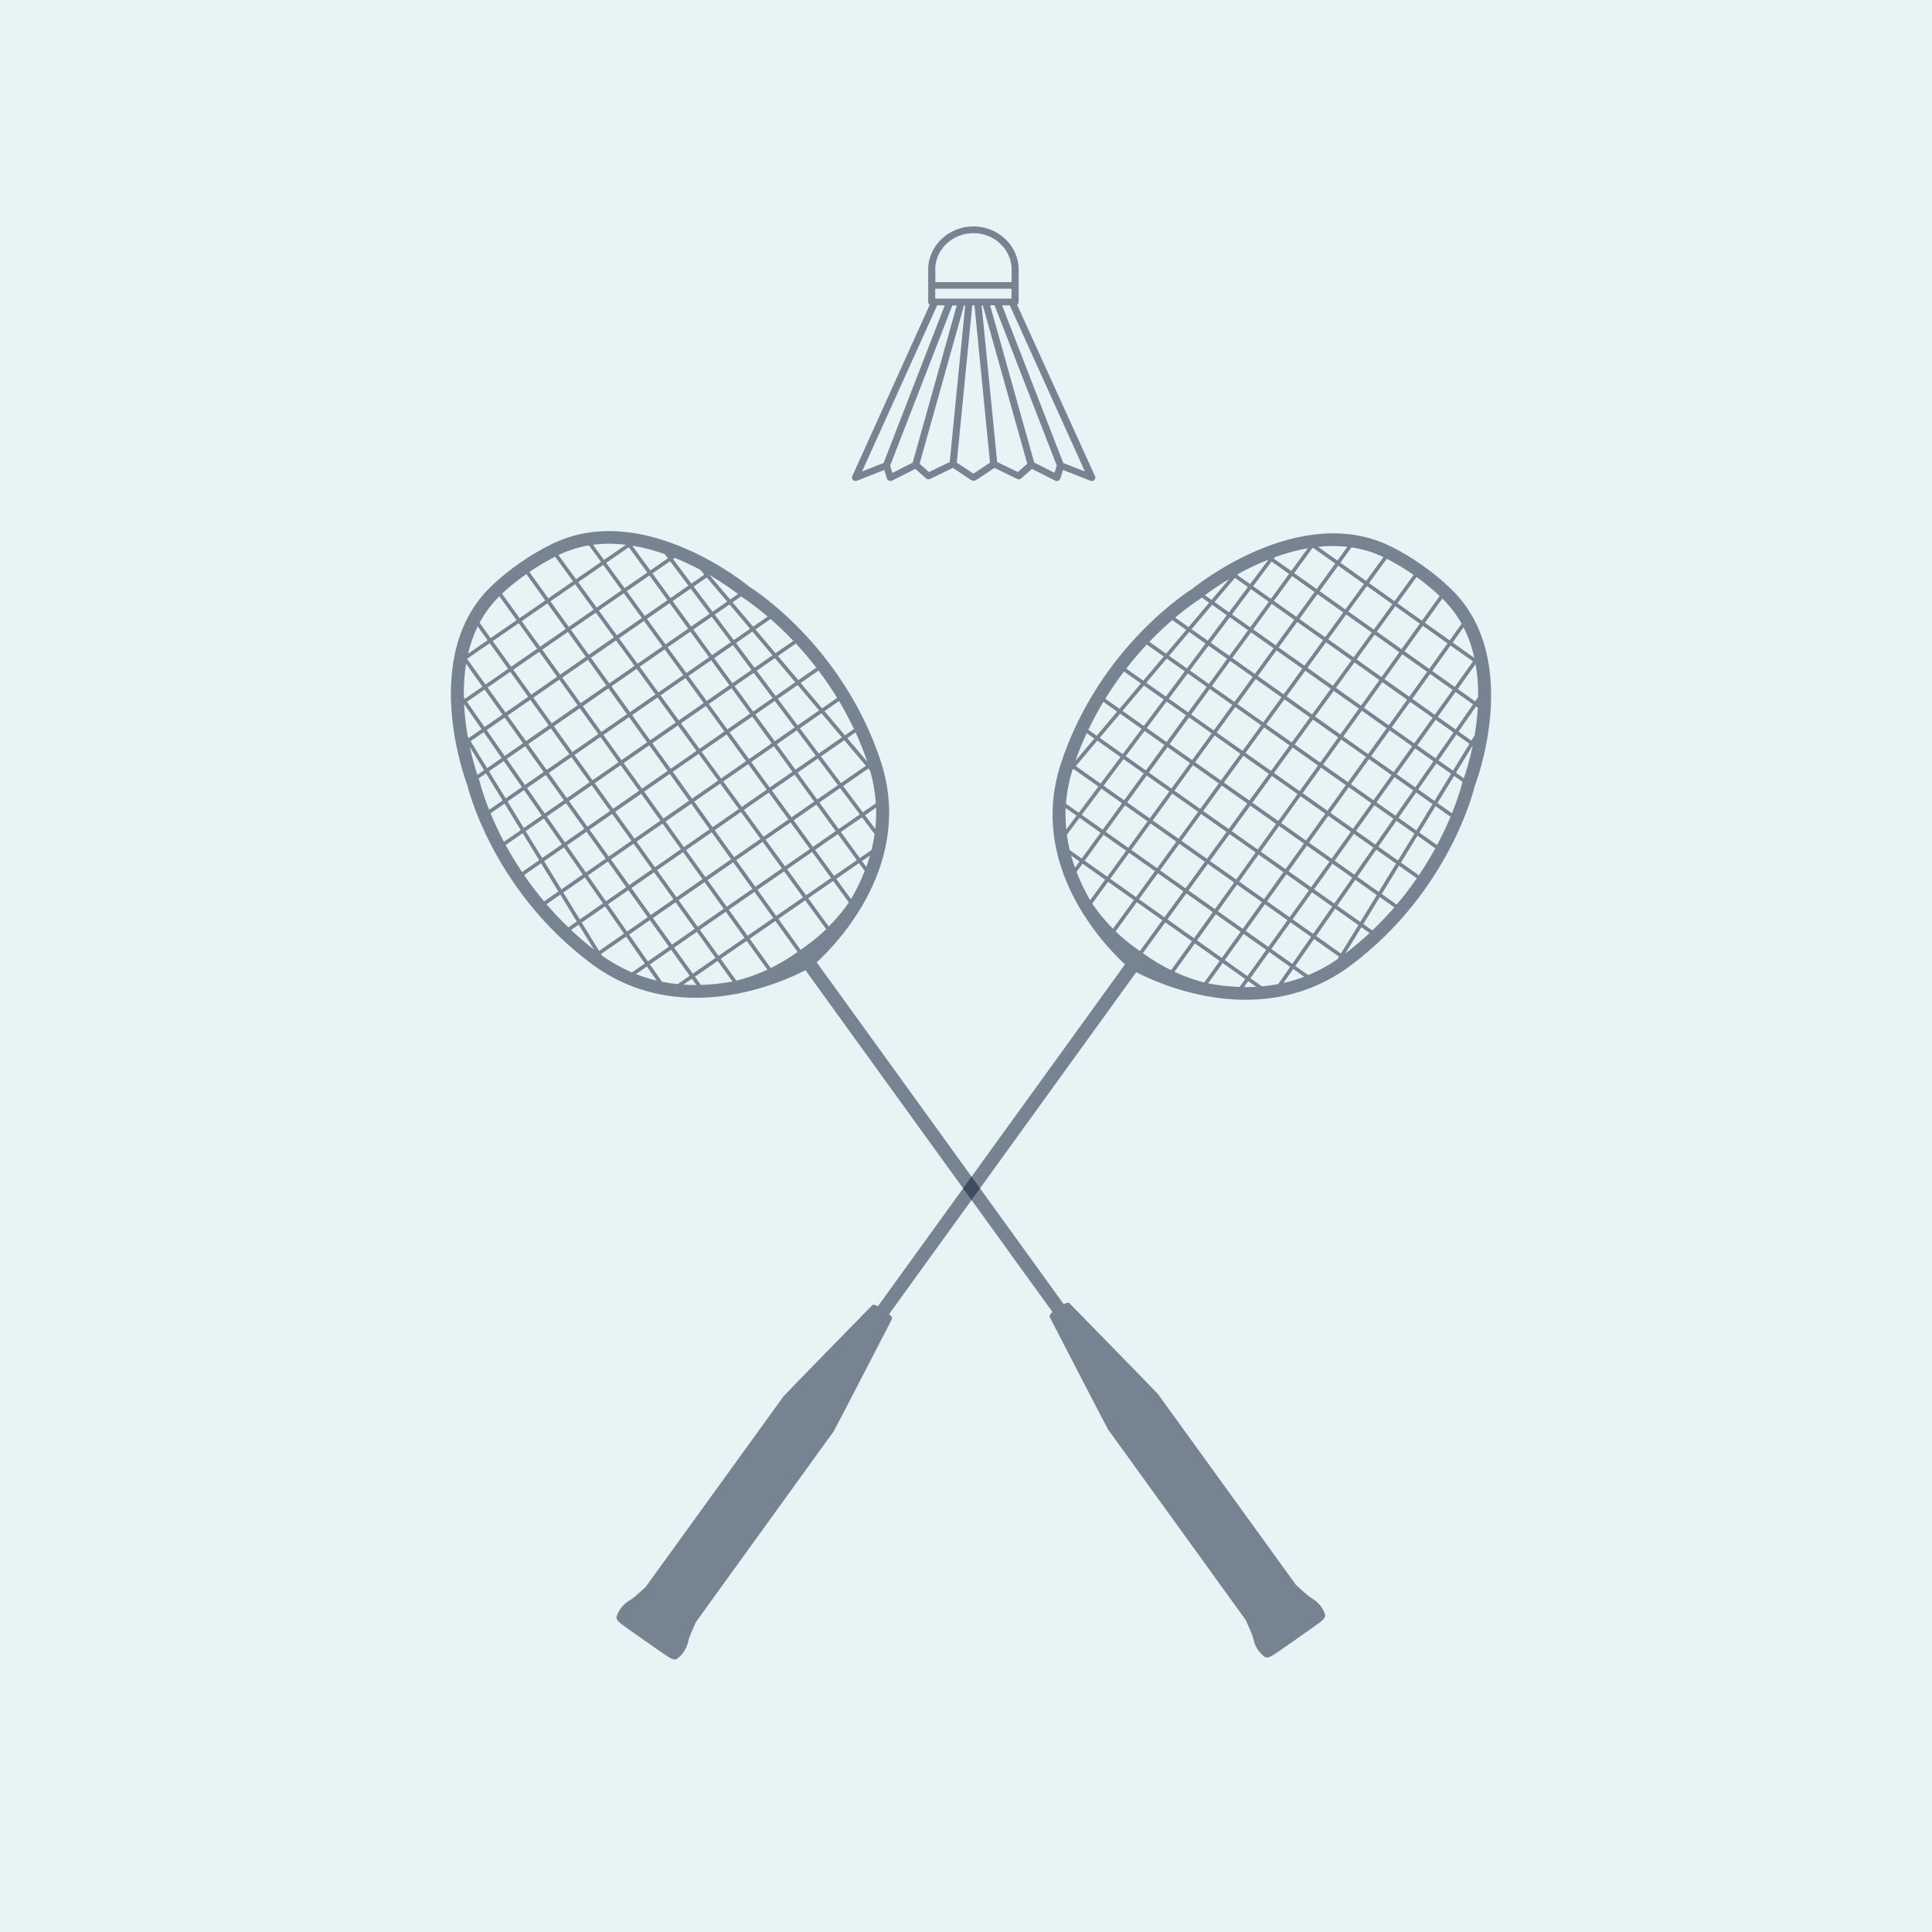
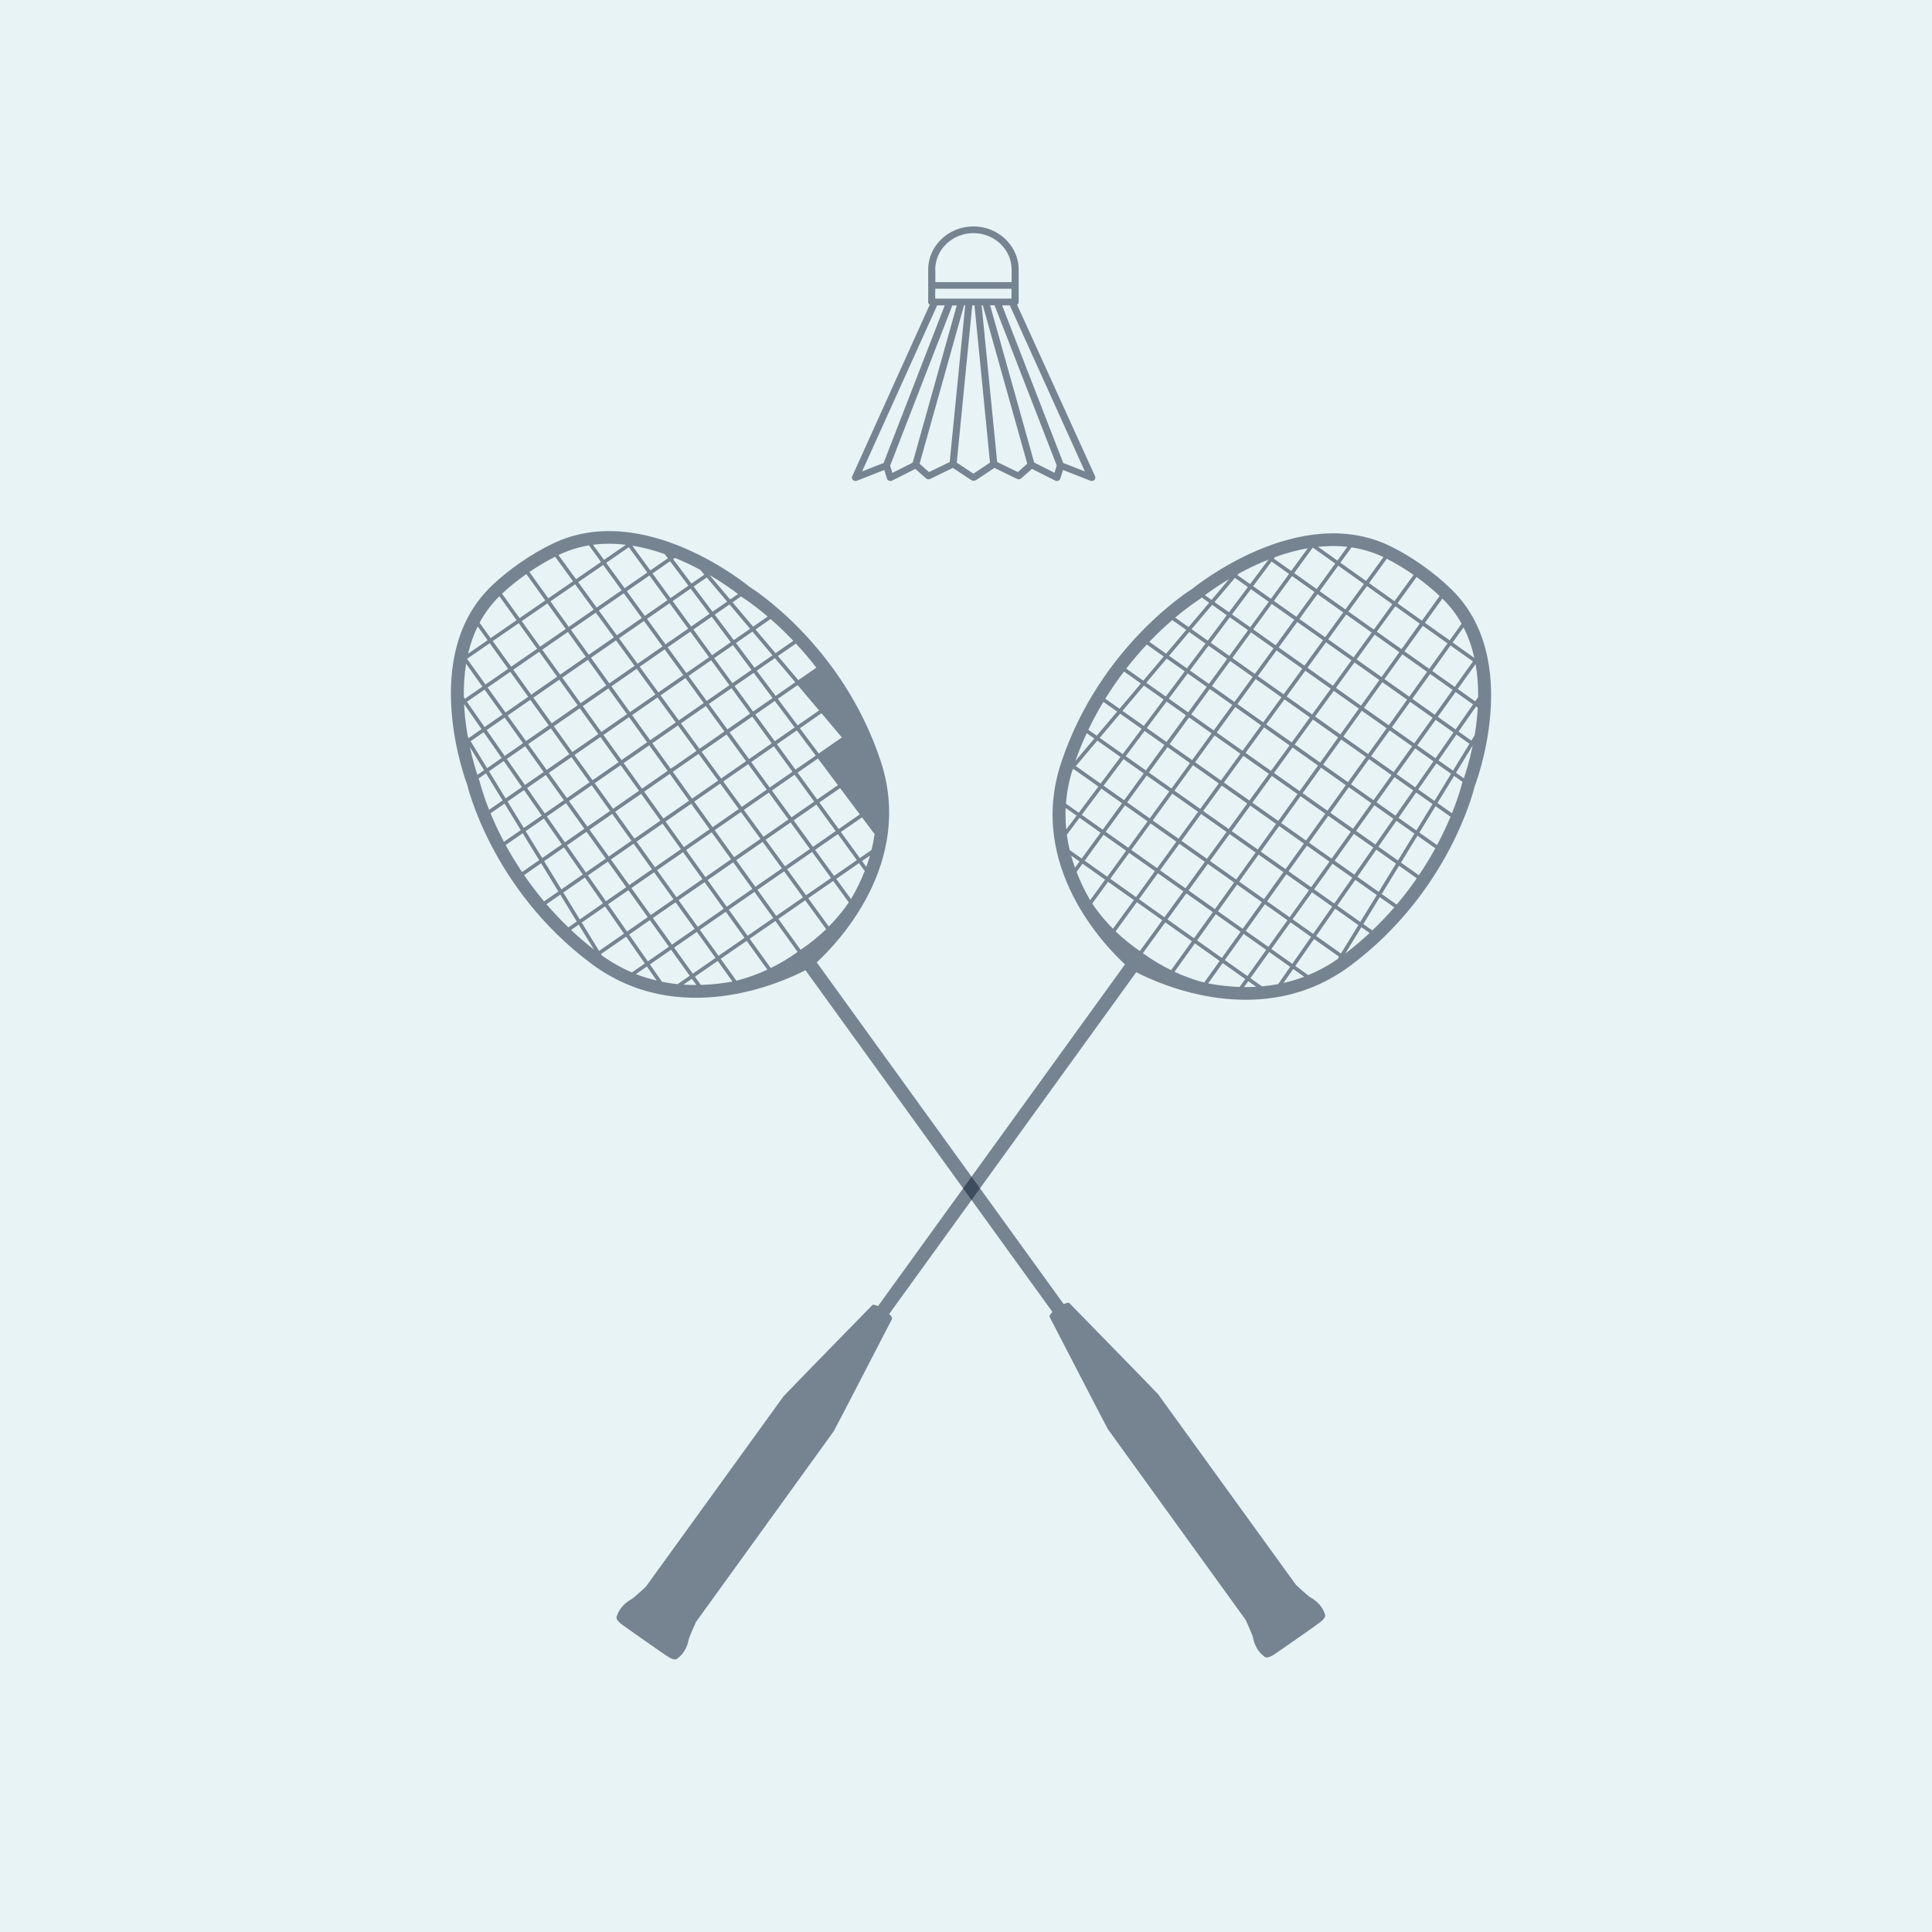
<svg xmlns="http://www.w3.org/2000/svg" fill="none" height="128" viewBox="0 0 128 128" width="128">
  <path d="m0 0h128v128h-128z" fill="#1c8aa9" fill-opacity=".1" />
  <g fill="#04162c" fill-opacity=".5">
    <path d="m67.385 20.19c.06-.041.104-.105.104-.178v-2.149c0-1.573-1.347-2.863-2.997-2.863-1.65 0-2.997 1.281-2.997 2.863v2.149c0 .073.043.138.104.178l-5.139 11.369c-.035.081-.017.178.052.243.069.065.173.081.259.049l1.814-.714.181.576c.017.065.069.114.138.138s.138.024.199-.008l1.538-.778.717.632c.069.065.181.081.268.033l1.503-.73 1.235.819h.009c.009.008.017.008.026.008.009 0 .009.008.017.008s.017.008.017.008c.009 0 .017.008.026.008h.017.026.026.026c.009 0 .017 0 .017-.008.009 0 .017 0 .026-.008.009 0 .009-.008.017-.008.009 0 .017-.008.026-.008h.009l1.235-.819 1.503.73c.086.041.199.032.268-.033l.717-.632 1.538.778c.06.033.138.033.199.008.069-.024.112-.081.138-.138l.181-.576 1.814.714c.086.033.19.016.259-.049.069-.065.086-.162.052-.243zm-5.424-2.327c0-1.33 1.131-2.417 2.531-2.417 1.399 0 2.531 1.087 2.531 2.417v.827h-5.053v-.827zm0 1.265h5.053v.657h-.967-.76-.51-.579-.51-.76-.967zm-3.42 11.547-1.425.559 4.975-11.004h.501zm1.926-.024-1.347.681-.147-.478 4.12-10.615h.294zm2.453-.041-1.373.665-.622-.551 2.945-10.493h.078zm1.572.77-1.105-.73 1.028-10.42h.147l1.028 10.42zm2.945-.105-1.373-.665-1.028-10.38h.078l2.945 10.493zm2.427.049-1.347-.681-2.92-10.42h.294l4.12 10.615zm.579-.649-4.051-10.445h.51l4.975 11.004z" />
    <path d="m97.692 52.12s3.306-8.402-1.556-13.098c-.56-.545-1.216-1.09-1.948-1.602-.664-.465-1.334-.864-1.98-1.189l.005.004c-6.13-3.094-13.232 2.784-13.232 2.784s-6.103 3.739-8.681 11.527c-2.257 6.814 2.908 12.124 4.234 13.346l-16.365 22.644-.008-.006s-.296-.144-.369-.061c-.073.084-5.522 5.642-5.856 6.014l-.006.001s-.013.018-.035.048c-.026.037-9.091 12.568-9.108 12.595l-.005.007c-.014.013-.788.731-.947.819-.752.43-.901.937-.978 1.133-.076.197.177.402.325.524.137.113 2.922 2.063 3.076 2.153.164.097.446.266.608.129.164-.136.6-.441.766-1.28.034-.177.469-1.132.476-1.149l.005-.007c.02-.025 9.075-12.564 9.101-12.6.022-.031.036-.048.036-.048l-.001-.006c.246-.434 3.794-7.322 3.85-7.419.057-.095-.179-.323-.179-.323l-.009-.006.285-.394 16.082-22.249c1.612.834 8.398 3.892 14.198-.439 6.629-4.951 8.217-11.851 8.217-11.851zm-15.641-14.108c.49-.268 1.035-.539 1.623-.787.123-.053.246-.102.367-.15l-1.217 1.623-.846-.598zm-.232.274.858.607-1.254 1.672-.958-.678zm-.54 2.473-1.262 1.684-1.073-.758 1.364-1.613zm.156-2.395-1.167 1.381-.441-.311c.318-.237.877-.634 1.609-1.07zm-2.006 1.37.099-.071c.002-.002.036-.029.095-.075l.486.344-1.363 1.613-.888-.628c.929-.781 1.562-1.176 1.571-1.182zm-3.245 2.75c.53-.55 1.035-1.018 1.483-1.403l.922.651-1.332 1.576-1.109-.784c.012-.013.025-.026.036-.04zm-.206.218 1.121.791-1.354 1.601-1.13-.796c.471-.608.933-1.139 1.362-1.596zm-1.51 1.788 1.12.791-1.417 1.676-.943-.664c.407-.657.824-1.258 1.239-1.803zm-3.222 5.926c.229-.645.481-1.259.752-1.842l.504.355zm.859-2.066c.313-.657.65-1.275.997-1.85l.911.642-1.353 1.601zm-1.462 6.601c-.047-.474-.063-.949-.041-1.423l.723.511zm.828-1.105-.849-.6c.056-.741.197-1.481.423-2.216l.074-.087 1.652 1.168zm1.446-1.931-1.641-1.16 1.426-1.687 1.535 1.085zm1.466-1.956-1.524-1.075 1.353-1.601 1.424 1.006zm1.398-1.865-1.412-.996 1.419-1.677 1.306.922zm1.458-1.946-1.295-.913 1.353-1.602 1.195.843zm.216-2.701 1.333-1.575 1.082.765-1.233 1.645zm-6.235 14.044c-.097-.27-.18-.538-.255-.808l.556.394zm.445-.61-.796-.564c-.082-.338-.142-.676-.188-1.014l.842-1.122 1.392.985zm1.393-1.913-1.389-.983 1.3-1.735 1.366.966zm1.421-1.95-1.364-.964 1.321-1.761 1.338.946zm1.438-1.976-1.336-.944 1.252-1.67 1.313.927zm1.371-1.882-1.311-.926 1.314-1.752 1.285.908zm1.433-1.966-1.284-.906 1.253-1.671 1.26.89zm1.372-1.884-1.258-.889 1.233-1.645 1.236.873zm1.354-1.857-1.232-.871 1.263-1.684 1.209.855zm1.382-1.896-1.206-.852 1.253-1.672 1.183.837zm1.373-1.885-1.18-.835 1.224-1.634 1.157.82zm1.344-1.845-1.154-.818.072-.095c.749-.272 1.475-.468 2.178-.59zm-13.321 21.814c-.361-.625-.658-1.251-.902-1.876l.396-.545 1.496 1.061zm1.134-1.558-1.496-1.06 1.249-1.717 1.497 1.058zm1.394-1.915-1.496-1.058 1.277-1.753 1.496 1.057zm1.421-1.95-1.497-1.058 1.296-1.778 1.496 1.055zm1.438-1.976-1.495-1.057 1.229-1.686 1.494 1.055zm1.371-1.884-1.495-1.056 1.289-1.77 1.494 1.055zm1.431-1.967-1.494-1.055 1.229-1.688 1.494 1.055zm1.372-1.885-1.494-1.054 1.209-1.661 1.493 1.055zm1.351-1.856-1.493-1.055 1.239-1.7 1.492 1.056zm1.382-1.898-1.492-1.055 1.229-1.688 1.491 1.054zm1.371-1.885-1.491-1.054 1.201-1.648 1.49 1.055zm1.343-1.842-1.49-1.056 1.232-1.691 1.487 1.057zm1.373-1.887-1.281-.909c.67-.072 1.319-.072 1.942-.002zm-14.867 24.393c-.703-.708-1.156-1.334-1.375-1.669l1.049-1.442 1.708 1.211zm1.526-2.096-1.709-1.212 1.251-1.718 1.709 1.209zm1.395-1.917-1.71-1.209 1.277-1.755 1.71 1.208zm1.421-1.952-1.711-1.208 1.296-1.78 1.71 1.208zm1.438-1.976-1.71-1.207 1.229-1.688 1.709 1.207zm1.371-1.884-1.71-1.207 1.289-1.77 1.71 1.207zm1.432-1.966-1.71-1.207 1.229-1.688 1.709 1.207zm1.37-1.885-1.708-1.208 1.209-1.66 1.707 1.208zm1.351-1.856-1.708-1.207 1.238-1.701 1.707 1.208zm1.381-1.897-1.708-1.207 1.23-1.687 1.707 1.206zm1.371-1.885-1.707-1.206 1.199-1.647 1.704 1.209zm1.341-1.841-1.705-1.209 1.23-1.69 1.704 1.211zm1.37-1.885-1.702-1.211.739-1.014c.742.111 1.447.326 2.116.644zm3.498 19.496-1.185-.837 1.09-1.783 1.183.837c-.311.567-.673 1.167-1.088 1.783zm1.204-2-1.171-.827 1.071-1.75.993.701c-.233.554-.526 1.189-.893 1.876zm1.683-4.168-.036.119c-.005.022-.187.775-.66 1.942l-.959-.678 1.102-1.796.562.397c-.005.009-.009.016-.009.016zm.674-2.396c-.209.997-.453 1.765-.583 2.142l-.52-.368 1.092-1.781zm-2.529 3.639-1.074-.76 1.203-1.725.972.687zm1.229-2.005-.962-.679 1.192-1.712.861.609zm1.643-4.168c-.007.112-.013.225-.024.339-.041.52-.106 1.021-.185 1.486l-.216.353-.849-.6 1.157-1.661zm-4.056-8.659c.554.399 1.065.819 1.528 1.255l-1.173 1.636-1.62-1.152zm-1.408 1.935 1.62 1.152-1.211 1.691-1.635-1.16zm-1.37 1.882 1.636 1.16-1.181 1.649-1.649-1.167zm-1.339 1.84 1.651 1.167-1.216 1.695-1.662-1.175zm-1.37 1.884 1.663 1.175-1.226 1.71-1.675-1.184zm-1.381 1.899 1.675 1.184-1.195 1.666-1.687-1.192zm-1.35 1.854 1.689 1.192-1.218 1.696-1.698-1.199zm-1.37 1.884 1.701 1.201-1.278 1.78-1.713-1.209zm-1.431 1.968 1.712 1.21-1.215 1.696-1.725-1.218zm-1.373 1.883 1.728 1.22-1.285 1.79-1.738-1.227zm-1.438 1.978 1.738 1.228-1.267 1.766-1.749-1.238zm-1.423 1.953 1.752 1.24-1.244 1.731-1.76-1.248zm13.279-22.171c.596.305 1.194.665 1.776 1.071l-1.266 1.74-1.683-1.197zm-1.316 1.81 1.684 1.197-1.226 1.685-1.687-1.196zm-1.371 1.883 1.686 1.195-1.195 1.643-1.687-1.193zm-1.34 1.842 1.687 1.193-1.228 1.687-1.687-1.193zm-1.372 1.884 1.687 1.193-1.237 1.702-1.687-1.193zm-1.381 1.898 1.688 1.192-1.206 1.66-1.689-1.193zm-1.351 1.856 1.689 1.192-1.229 1.688-1.687-1.193zm-1.371 1.884 1.688 1.191-1.288 1.77-1.688-1.192zm-1.432 1.967 1.689 1.192-1.229 1.688-1.689-1.193zm-1.371 1.883 1.689 1.192-1.296 1.781-1.689-1.192zm-1.439 1.977 1.688 1.193-1.278 1.758-1.688-1.193zm-1.421 1.952 1.688 1.194-1.254 1.722-1.687-1.196zm-2.8 3.849 1.406-1.933 1.686 1.196-1.485 2.042c-.629-.426-1.164-.876-1.607-1.305zm1.806 1.444 1.484-2.04 1.763 1.249-1.377 1.918c-.582-.283-1.223-.653-1.87-1.127zm19.842-23.494c.504.494.929 1.05 1.276 1.668l-.792 1.105-1.64-1.165zm-1.297 1.806 1.638 1.165-1.211 1.687-1.641-1.163zm-1.355 1.887 1.639 1.161-1.18 1.649-1.643-1.162zm-1.326 1.847 1.642 1.162-1.216 1.695-1.642-1.161zm-1.359 1.892 1.642 1.161-1.226 1.71-1.642-1.161zm-1.366 1.908 1.641 1.159-1.194 1.666-1.643-1.16zm-1.339 1.863 1.643 1.16-1.215 1.695-1.644-1.16zm-1.358 1.892 1.644 1.16-1.278 1.78-1.643-1.161zm-1.417 1.977 1.643 1.162-1.216 1.695-1.643-1.161zm-1.36 1.892 1.643 1.161-1.283 1.791-1.643-1.161zm-1.425 1.988 1.642 1.162-1.267 1.768-1.642-1.162zm-1.41 1.964 1.645 1.163-1.245 1.734-1.641-1.164zm-2.736 3.813 1.352-1.883 1.641 1.164-1.023 1.429c-.407-.102-1.117-.314-1.97-.709zm19.15-22.821c.318.619.554 1.294.715 2.027l-1.437-1.022zm-.864 1.203 1.488 1.056-1.208 1.688-1.489-1.055zm-1.351 1.886 1.489 1.055-1.18 1.647-1.49-1.054zm-1.323 1.846 1.488 1.054-1.214 1.696-1.491-1.055zm-1.359 1.892 1.491 1.054-1.224 1.71-1.494-1.056zm-1.368 1.907 1.492 1.054-1.193 1.665-1.494-1.055zm-1.337 1.861 1.494 1.055-1.214 1.696-1.496-1.056zm-1.357 1.893 1.494 1.055-1.277 1.781-1.494-1.055zm-1.417 1.979 1.494 1.055-1.215 1.696-1.497-1.058zm-1.36 1.892 1.498 1.058-1.285 1.791-1.496-1.057zm-1.426 1.987 1.497 1.058-1.268 1.767-1.497-1.057zm-1.409 1.964 1.497 1.058-1.244 1.737-1.497-1.061zm-2.265 3.298c-.02-.004-.05-.011-.086-.016l.964-1.349 1.497 1.06-.376.523c-.65-.023-1.316-.094-2-.218zm17.635-21.172c.12.682.177 1.411.17 2.183l-.198.287-1.154-.818zm-1.325 1.849 1.157.819-1.155 1.661-1.182-.836zm-1.322 1.843 1.183.837-1.193 1.71-1.205-.851zm-1.357 1.893 1.209.855-1.202 1.727-1.234-.872zm-1.368 1.905 1.236.874-1.172 1.68-1.256-.888zm-1.335 1.864 1.26.89-1.193 1.71-1.282-.906zm-1.357 1.892 1.287.908-1.254 1.797-1.309-.925zm-1.419 1.979 1.314.927-1.194 1.712-1.335-.943zm-1.358 1.893 1.341.946-1.262 1.808-1.362-.963zm-1.424 1.99 1.364.963-1.243 1.787-1.39-.982zm-3.075 4.289.278-.39.527.374c-.265.015-.535.018-.805.017zm1.185-.046-.765-.542 1.246-1.735 1.39.984-.794 1.143c-.353.067-.712.119-1.077.151zm10.218-12.846 1.084.767-1.072 1.75-1.183-.835zm-1.31 1.88 1.195.844-1.091 1.782-1.298-.915zm-1.332 1.911 1.307.922-1.147 1.873-1.413-.997zm-1.391 1.998 1.425 1.005-1.095 1.783-1.524-1.076zm-1.333 1.91 1.537 1.087-1.154 1.885-1.643-1.161zm-3.428 4.924.647-.929.727.515c-.446.171-.905.306-1.375.414zm1.642-.523-.857-.604 1.243-1.786 1.655 1.168-.101.167c-.618.426-1.266.778-1.941 1.056zm2.454-1.427 1.069-1.747.544.385c-.501.464-1.037.92-1.614 1.362zm1.793-1.533-.597-.421 1.091-1.785.962.679c-.446.513-.929 1.024-1.456 1.527zm.624-2.412 1.145-1.874 1.177.832c-.396.571-.838 1.156-1.333 1.742z" />
-     <path d="m49.664 38.884s-6.979-5.83-13.081-2.849c-.707.342-1.445.773-2.177 1.286-.664.465-1.266.957-1.791 1.452l.005-.004c-4.98 4.686-1.668 13.217-1.668 13.217s1.587 6.901 8.215 11.853c5.8 4.334 12.59 1.272 14.197.44l16.365 22.644-.008.006s-.236.228-.179.323c.057.096 3.604 6.985 3.852 7.418l-.001.006s.013.018.035.049c.026.036 9.08 12.575 9.101 12.6l.005.007c.008.018.443.973.477 1.149.166.841.603 1.145.766 1.281.164.136.445-.033.609-.13.154-.09 2.939-2.04 3.076-2.154.146-.12.401-.327.323-.523-.076-.197-.226-.703-.977-1.132-.159-.09-.933-.807-.947-.82l-.005-.007c-.017-.027-9.082-12.559-9.108-12.595-.022-.03-.034-.049-.034-.049l-.006-.001c-.335-.371-5.783-5.93-5.857-6.013-.072-.084-.368.06-.368.06l-.009.006-.285-.394-16.079-22.251c1.329-1.225 6.49-6.532 4.235-13.346-2.578-7.788-8.68-11.528-8.68-11.528zm-18.671 9.917c-.096-.543-.178-1.139-.223-1.767-.01-.132-.017-.262-.024-.391l1.158 1.664-.852.591zm.187.306.864-.599 1.193 1.714-.964.669zm2.196 1.313 1.202 1.726-1.079.749-1.101-1.798zm-2.247-.931.943 1.539-.443.308c-.123-.373-.321-1.023-.5-1.847zm.657 2.314-.036-.115c-.001-.003-.016-.043-.041-.113l.489-.339 1.101 1.796-.894.62c-.445-1.12-.616-1.838-.619-1.849zm1.575 3.919c-.354-.674-.638-1.297-.86-1.839l.927-.643 1.076 1.756-1.116.774c-.009-.015-.017-.032-.026-.047zm.142.264 1.127-.783 1.093 1.784-1.135.789c-.429-.637-.787-1.241-1.085-1.79zm1.221 1.991 1.126-.782 1.144 1.867-.947.658c-.497-.594-.937-1.179-1.324-1.744zm4.631 4.939c-.544-.424-1.051-.861-1.521-1.304l.507-.352zm-1.701-1.476c-.528-.507-1.01-1.022-1.448-1.534l.915-.636 1.092 1.783zm5.856 3.525c-.471-.111-.931-.253-1.379-.429l.728-.505zm-.789-1.132-.854.592c-.693-.295-1.357-.669-1.988-1.12l-.059-.098 1.663-1.153zm-1.379-1.978-1.651 1.145-1.151-1.879 1.545-1.071zm-1.397-2.005-1.532 1.065-1.093-1.783 1.433-.994zm-1.332-1.912-1.419.986-1.144-1.869 1.314-.912zm-1.389-1.994-1.301.904-1.094-1.783 1.201-.834zm-2.521-1.087-1.074-1.756 1.089-.755 1.175 1.686zm11.434 10.404c-.291.001-.575-.009-.859-.028l.56-.388zm-.44-.614-.802.555c-.351-.035-.696-.09-1.035-.158l-.801-1.151 1.401-.971zm-1.378-1.923-1.399.97-1.239-1.778 1.375-.954zm-1.405-1.96-1.372.952-1.257-1.806 1.347-.934zm-1.425-1.986-1.344.933-1.192-1.712 1.321-.917zm-1.356-1.892-1.318.915-1.25-1.796 1.293-.897zm-1.417-1.978-1.291.897-1.193-1.714 1.268-.88zm-1.358-1.893-1.266.878-1.174-1.686 1.243-.863zm-1.339-1.868-1.24.86-1.202-1.726 1.217-.843zm-1.367-1.907-1.214.842-1.194-1.713 1.191-.826zm-1.359-1.895-1.189.823-1.167-1.674 1.167-.807zm-1.33-1.855-1.163.805-.068-.099c-.016-.786.035-1.525.148-2.219zm16.567 19.541c-.718.13-1.417.202-2.096.223l-.393-.547 1.509-1.043zm-1.124-1.566-1.507 1.043-1.238-1.725 1.507-1.045zm-1.381-1.925-1.506 1.045-1.264-1.763 1.506-1.044zm-1.405-1.96-1.506 1.045-1.282-1.789 1.504-1.045zm-1.425-1.986-1.505 1.044-1.215-1.696 1.503-1.043zm-1.359-1.893-1.503 1.044-1.276-1.779 1.503-1.043zm-1.418-1.976-1.503 1.043-1.217-1.696 1.503-1.043zm-1.359-1.894-1.502 1.044-1.197-1.669 1.502-1.042zm-1.338-1.865-1.502 1.042-1.226-1.71 1.502-1.041zm-1.368-1.908-1.502 1.042-1.217-1.696 1.501-1.041zm-1.359-1.894-1.501 1.041-1.187-1.657 1.501-1.04zm-1.328-1.853-1.502 1.039-1.219-1.7 1.502-1.036zm-1.361-1.895-1.293.893c.151-.647.363-1.25.636-1.807zm18.535 21.825c-.909.421-1.659.638-2.053.731l-1.04-1.448 1.722-1.191zm-1.511-2.106-1.724 1.191-1.239-1.727 1.721-1.193zm-1.383-1.926-1.721 1.194-1.265-1.763 1.72-1.194zm-1.408-1.962-1.72 1.194-1.284-1.789 1.72-1.194zm-1.425-1.986-1.719 1.194-1.217-1.696 1.719-1.193zm-1.359-1.893-1.72 1.194-1.276-1.779 1.72-1.194zm-1.417-1.977-1.72 1.194-1.217-1.696 1.719-1.193zm-1.36-1.892-1.719 1.193-1.197-1.669 1.719-1.191zm-1.338-1.865-1.718 1.192-1.226-1.71 1.719-1.191zm-1.368-1.907-1.718 1.192-1.216-1.697 1.718-1.192zm-1.359-1.894-1.718 1.192-1.187-1.655 1.719-1.188zm-1.327-1.85-1.719 1.189-1.219-1.698 1.721-1.187zm-1.36-1.892-1.721 1.186-.731-1.019c.35-.654.788-1.238 1.312-1.756zm19.859 3.142-1.192.828-1.353-1.598 1.191-.826c.442.475.899 1.008 1.355 1.596zm-1.525-1.776-1.178.818-1.328-1.57.999-.694c.456.398.969.879 1.507 1.445zm-3.448-2.932.103.073c.02.012.682.428 1.647 1.251l-.965.669-1.363-1.614.565-.392c.007.008.013.013.013.013zm-2.078-1.413c.888.521 1.545 1 1.865 1.244l-.524.362-1.351-1.6zm2.663 3.546-1.082.75-1.261-1.684.978-.678zm-1.521-1.8-.967.671-1.252-1.669.867-.601zm-3.461-2.895c.105.043.212.086.318.133.486.209.945.434 1.365.659l.267.317-.854.592-1.214-1.62zm-9.64.931c.564-.384 1.135-.722 1.706-1.009l1.185 1.627-1.637 1.129zm1.395 1.944 1.637-1.129 1.226 1.681-1.649 1.14zm1.357 1.891 1.65-1.141 1.195 1.639-1.661 1.151zm1.327 1.848 1.661-1.152 1.228 1.687-1.673 1.16zm1.358 1.892 1.673-1.16 1.238 1.701-1.685 1.169zm1.369 1.907 1.685-1.169 1.207 1.658-1.697 1.177zm1.337 1.864 1.698-1.179 1.228 1.688-1.708 1.186zm1.358 1.892 1.71-1.188 1.29 1.772-1.722 1.196zm1.419 1.976 1.723-1.195 1.229 1.686-1.734 1.204zm1.357 1.894 1.738-1.207 1.296 1.782-1.747 1.213zm1.427 1.986 1.749-1.213 1.279 1.758-1.762 1.22zm1.407 1.963 1.765-1.222 1.253 1.724-1.776 1.228zm-16.924-19.619c.489-.454 1.03-.893 1.611-1.301l1.254 1.748-1.701 1.173zm1.306 1.818 1.701-1.173 1.215 1.693-1.7 1.176zm1.358 1.893 1.7-1.176 1.185 1.65-1.698 1.178zm1.328 1.85 1.698-1.178 1.216 1.695-1.698 1.178zm1.358 1.893 1.698-1.178 1.228 1.708-1.698 1.178zm1.369 1.906 1.698-1.179 1.197 1.666-1.698 1.179zm1.338 1.865 1.698-1.179 1.217 1.696-1.698 1.178zm1.359 1.893 1.697-1.179 1.276 1.779-1.698 1.179zm1.419 1.977 1.698-1.179 1.217 1.696-1.699 1.18zm1.358 1.893 1.698-1.179 1.284 1.789-1.698 1.179zm1.425 1.987 1.699-1.178 1.268 1.765-1.699 1.178zm1.408 1.962 1.7-1.178 1.242 1.73-1.7 1.176zm2.776 3.865-1.394-1.941 1.701-1.175 1.473 2.05c-.615.445-1.223.794-1.78 1.067zm1.978-1.206-1.471-2.049 1.777-1.23 1.389 1.91c-.462.448-1.028.923-1.695 1.369zm-16.041-26.156c.64-.306 1.313-.52 2.019-.639l.801 1.098-1.656 1.143zm1.308 1.798 1.655-1.141 1.222 1.679-1.655 1.144zm1.367 1.879 1.652-1.143 1.195 1.638-1.654 1.147zm1.337 1.838 1.653-1.145 1.228 1.686-1.653 1.146zm1.37 1.884 1.653-1.146 1.239 1.701-1.653 1.146zm1.383 1.896 1.651-1.146 1.208 1.657-1.652 1.148zm1.349 1.856 1.652-1.148 1.228 1.686-1.653 1.148zm1.37 1.884 1.653-1.148 1.29 1.772-1.653 1.147zm1.432 1.966 1.654-1.147 1.228 1.687-1.653 1.147zm1.369 1.885 1.653-1.147 1.298 1.78-1.653 1.147zm1.441 1.977 1.654-1.146 1.281 1.758-1.654 1.146zm1.422 1.955 1.655-1.148 1.256 1.726-1.655 1.144zm2.762 3.795-1.364-1.875 1.655-1.145 1.035 1.42c-.232.345-.667.935-1.327 1.599zm-15.622-25.292c.698-.092 1.423-.091 2.18 0l-1.452 1.001zm.872 1.198 1.502-1.037 1.223 1.677-1.5 1.038zm1.367 1.875 1.5-1.038 1.194 1.638-1.501 1.04zm1.338 1.836 1.499-1.038 1.229 1.685-1.502 1.04zm1.37 1.884 1.501-1.041 1.24 1.699-1.503 1.042zm1.381 1.897 1.501-1.042 1.207 1.656-1.503 1.043zm1.348 1.854 1.503-1.043 1.229 1.685-1.504 1.044zm1.372 1.883 1.503-1.043 1.29 1.771-1.503 1.043zm1.434 1.967 1.503-1.043 1.23 1.686-1.507 1.045zm1.37 1.885 1.506-1.046 1.297 1.782-1.506 1.044zm1.44 1.978 1.506-1.045 1.28 1.758-1.506 1.045zm1.423 1.955 1.507-1.045 1.259 1.726-1.509 1.044zm2.422 3.188c-.01.017-.027.043-.044.074l-.978-1.339 1.509-1.044.379.521c-.235.597-.522 1.193-.866 1.788zm-14.536-23.342c.694.112 1.412.298 2.151.558l.21.278-1.163.805zm1.34 1.839 1.165-.807 1.216 1.619-1.19.825zm1.336 1.834 1.191-.826 1.25 1.67-1.212.841zm1.372 1.883 1.217-.844 1.263 1.684-1.242.861zm1.38 1.897 1.244-.862 1.228 1.641-1.265.877zm1.351 1.852 1.267-.879 1.25 1.67-1.29.895zm1.371 1.882 1.294-.899 1.314 1.755-1.317.914zm1.434 1.968 1.321-.918 1.251 1.672-1.343.932zm1.371 1.883 1.347-.937 1.322 1.766-1.371.951zm1.442 1.977 1.372-.953 1.307 1.742-1.399.97zm3.108 4.266-.284-.386.532-.368c-.073.251-.158.503-.248.754zm.344-1.117-.772.534-1.256-1.728 1.4-.97.836 1.113c-.051.35-.12.701-.208 1.051zm-8.978-13.714 1.092-.756 1.328 1.57-1.19.826zm1.375 1.835 1.202-.835 1.353 1.599-1.304.906zm1.397 1.865 1.313-.913 1.421 1.681-1.42.986zm1.461 1.948 1.432-.995 1.352 1.602-1.533 1.064zm1.396 1.866 1.547-1.073 1.431 1.691-1.653 1.147zm3.601 4.803-.679-.906.733-.507c.018.47-.004.942-.054 1.414zm.037-1.698-.861.598-1.307-1.742 1.664-1.156.127.149c.206.714.332 1.432.377 2.151zm-.565-2.75-1.325-1.567.548-.38c.281.618.543 1.266.778 1.947zm-.883-2.17-.6.417-1.355-1.6.967-.671c.346.583.679 1.2.988 1.855zm-2.111-1.371-1.423-1.68 1.185-.822c.418.555.835 1.159 1.235 1.81z" />
+     <path d="m49.664 38.884s-6.979-5.83-13.081-2.849c-.707.342-1.445.773-2.177 1.286-.664.465-1.266.957-1.791 1.452l.005-.004c-4.98 4.686-1.668 13.217-1.668 13.217s1.587 6.901 8.215 11.853c5.8 4.334 12.59 1.272 14.197.44l16.365 22.644-.008.006s-.236.228-.179.323c.057.096 3.604 6.985 3.852 7.418l-.001.006s.013.018.035.049c.026.036 9.08 12.575 9.101 12.6l.005.007c.008.018.443.973.477 1.149.166.841.603 1.145.766 1.281.164.136.445-.033.609-.13.154-.09 2.939-2.04 3.076-2.154.146-.12.401-.327.323-.523-.076-.197-.226-.703-.977-1.132-.159-.09-.933-.807-.947-.82l-.005-.007c-.017-.027-9.082-12.559-9.108-12.595-.022-.03-.034-.049-.034-.049l-.006-.001c-.335-.371-5.783-5.93-5.857-6.013-.072-.084-.368.06-.368.06l-.009.006-.285-.394-16.079-22.251c1.329-1.225 6.49-6.532 4.235-13.346-2.578-7.788-8.68-11.528-8.68-11.528zm-18.671 9.917c-.096-.543-.178-1.139-.223-1.767-.01-.132-.017-.262-.024-.391l1.158 1.664-.852.591zm.187.306.864-.599 1.193 1.714-.964.669zm2.196 1.313 1.202 1.726-1.079.749-1.101-1.798zm-2.247-.931.943 1.539-.443.308c-.123-.373-.321-1.023-.5-1.847zm.657 2.314-.036-.115c-.001-.003-.016-.043-.041-.113l.489-.339 1.101 1.796-.894.62c-.445-1.12-.616-1.838-.619-1.849zm1.575 3.919c-.354-.674-.638-1.297-.86-1.839l.927-.643 1.076 1.756-1.116.774c-.009-.015-.017-.032-.026-.047zm.142.264 1.127-.783 1.093 1.784-1.135.789c-.429-.637-.787-1.241-1.085-1.79zm1.221 1.991 1.126-.782 1.144 1.867-.947.658c-.497-.594-.937-1.179-1.324-1.744zm4.631 4.939c-.544-.424-1.051-.861-1.521-1.304l.507-.352zm-1.701-1.476c-.528-.507-1.01-1.022-1.448-1.534l.915-.636 1.092 1.783zm5.856 3.525c-.471-.111-.931-.253-1.379-.429l.728-.505zm-.789-1.132-.854.592c-.693-.295-1.357-.669-1.988-1.12l-.059-.098 1.663-1.153zm-1.379-1.978-1.651 1.145-1.151-1.879 1.545-1.071zm-1.397-2.005-1.532 1.065-1.093-1.783 1.433-.994zm-1.332-1.912-1.419.986-1.144-1.869 1.314-.912zm-1.389-1.994-1.301.904-1.094-1.783 1.201-.834zm-2.521-1.087-1.074-1.756 1.089-.755 1.175 1.686zm11.434 10.404c-.291.001-.575-.009-.859-.028l.56-.388zm-.44-.614-.802.555c-.351-.035-.696-.09-1.035-.158l-.801-1.151 1.401-.971zm-1.378-1.923-1.399.97-1.239-1.778 1.375-.954zm-1.405-1.96-1.372.952-1.257-1.806 1.347-.934zm-1.425-1.986-1.344.933-1.192-1.712 1.321-.917zm-1.356-1.892-1.318.915-1.25-1.796 1.293-.897zm-1.417-1.978-1.291.897-1.193-1.714 1.268-.88zm-1.358-1.893-1.266.878-1.174-1.686 1.243-.863zm-1.339-1.868-1.24.86-1.202-1.726 1.217-.843zm-1.367-1.907-1.214.842-1.194-1.713 1.191-.826zm-1.359-1.895-1.189.823-1.167-1.674 1.167-.807zm-1.33-1.855-1.163.805-.068-.099c-.016-.786.035-1.525.148-2.219zm16.567 19.541c-.718.13-1.417.202-2.096.223l-.393-.547 1.509-1.043zm-1.124-1.566-1.507 1.043-1.238-1.725 1.507-1.045zm-1.381-1.925-1.506 1.045-1.264-1.763 1.506-1.044zm-1.405-1.96-1.506 1.045-1.282-1.789 1.504-1.045zm-1.425-1.986-1.505 1.044-1.215-1.696 1.503-1.043zm-1.359-1.893-1.503 1.044-1.276-1.779 1.503-1.043zm-1.418-1.976-1.503 1.043-1.217-1.696 1.503-1.043zm-1.359-1.894-1.502 1.044-1.197-1.669 1.502-1.042zm-1.338-1.865-1.502 1.042-1.226-1.71 1.502-1.041zm-1.368-1.908-1.502 1.042-1.217-1.696 1.501-1.041zm-1.359-1.894-1.501 1.041-1.187-1.657 1.501-1.04zm-1.328-1.853-1.502 1.039-1.219-1.7 1.502-1.036zm-1.361-1.895-1.293.893c.151-.647.363-1.25.636-1.807zm18.535 21.825c-.909.421-1.659.638-2.053.731l-1.04-1.448 1.722-1.191zm-1.511-2.106-1.724 1.191-1.239-1.727 1.721-1.193zm-1.383-1.926-1.721 1.194-1.265-1.763 1.72-1.194zm-1.408-1.962-1.72 1.194-1.284-1.789 1.72-1.194zm-1.425-1.986-1.719 1.194-1.217-1.696 1.719-1.193zm-1.359-1.893-1.72 1.194-1.276-1.779 1.72-1.194zm-1.417-1.977-1.72 1.194-1.217-1.696 1.719-1.193zm-1.36-1.892-1.719 1.193-1.197-1.669 1.719-1.191zm-1.338-1.865-1.718 1.192-1.226-1.71 1.719-1.191zm-1.368-1.907-1.718 1.192-1.216-1.697 1.718-1.192zm-1.359-1.894-1.718 1.192-1.187-1.655 1.719-1.188zm-1.327-1.85-1.719 1.189-1.219-1.698 1.721-1.187zm-1.36-1.892-1.721 1.186-.731-1.019c.35-.654.788-1.238 1.312-1.756zm19.859 3.142-1.192.828-1.353-1.598 1.191-.826c.442.475.899 1.008 1.355 1.596zm-1.525-1.776-1.178.818-1.328-1.57.999-.694c.456.398.969.879 1.507 1.445zm-3.448-2.932.103.073c.02.012.682.428 1.647 1.251l-.965.669-1.363-1.614.565-.392c.007.008.013.013.013.013zm-2.078-1.413c.888.521 1.545 1 1.865 1.244l-.524.362-1.351-1.6zm2.663 3.546-1.082.75-1.261-1.684.978-.678zm-1.521-1.8-.967.671-1.252-1.669.867-.601zm-3.461-2.895c.105.043.212.086.318.133.486.209.945.434 1.365.659l.267.317-.854.592-1.214-1.62zm-9.64.931c.564-.384 1.135-.722 1.706-1.009l1.185 1.627-1.637 1.129zm1.395 1.944 1.637-1.129 1.226 1.681-1.649 1.14zm1.357 1.891 1.65-1.141 1.195 1.639-1.661 1.151zm1.327 1.848 1.661-1.152 1.228 1.687-1.673 1.16zm1.358 1.892 1.673-1.16 1.238 1.701-1.685 1.169zm1.369 1.907 1.685-1.169 1.207 1.658-1.697 1.177zm1.337 1.864 1.698-1.179 1.228 1.688-1.708 1.186zm1.358 1.892 1.71-1.188 1.29 1.772-1.722 1.196zm1.419 1.976 1.723-1.195 1.229 1.686-1.734 1.204zm1.357 1.894 1.738-1.207 1.296 1.782-1.747 1.213zm1.427 1.986 1.749-1.213 1.279 1.758-1.762 1.22zm1.407 1.963 1.765-1.222 1.253 1.724-1.776 1.228zm-16.924-19.619c.489-.454 1.03-.893 1.611-1.301l1.254 1.748-1.701 1.173zm1.306 1.818 1.701-1.173 1.215 1.693-1.7 1.176zm1.358 1.893 1.7-1.176 1.185 1.65-1.698 1.178zm1.328 1.85 1.698-1.178 1.216 1.695-1.698 1.178zm1.358 1.893 1.698-1.178 1.228 1.708-1.698 1.178zm1.369 1.906 1.698-1.179 1.197 1.666-1.698 1.179zm1.338 1.865 1.698-1.179 1.217 1.696-1.698 1.178zm1.359 1.893 1.697-1.179 1.276 1.779-1.698 1.179zm1.419 1.977 1.698-1.179 1.217 1.696-1.699 1.18zm1.358 1.893 1.698-1.179 1.284 1.789-1.698 1.179zm1.425 1.987 1.699-1.178 1.268 1.765-1.699 1.178zm1.408 1.962 1.7-1.178 1.242 1.73-1.7 1.176zm2.776 3.865-1.394-1.941 1.701-1.175 1.473 2.05c-.615.445-1.223.794-1.78 1.067zm1.978-1.206-1.471-2.049 1.777-1.23 1.389 1.91c-.462.448-1.028.923-1.695 1.369zm-16.041-26.156c.64-.306 1.313-.52 2.019-.639l.801 1.098-1.656 1.143zm1.308 1.798 1.655-1.141 1.222 1.679-1.655 1.144zm1.367 1.879 1.652-1.143 1.195 1.638-1.654 1.147zm1.337 1.838 1.653-1.145 1.228 1.686-1.653 1.146zm1.37 1.884 1.653-1.146 1.239 1.701-1.653 1.146zm1.383 1.896 1.651-1.146 1.208 1.657-1.652 1.148zm1.349 1.856 1.652-1.148 1.228 1.686-1.653 1.148zm1.37 1.884 1.653-1.148 1.29 1.772-1.653 1.147zm1.432 1.966 1.654-1.147 1.228 1.687-1.653 1.147zm1.369 1.885 1.653-1.147 1.298 1.78-1.653 1.147zm1.441 1.977 1.654-1.146 1.281 1.758-1.654 1.146zm1.422 1.955 1.655-1.148 1.256 1.726-1.655 1.144zm2.762 3.795-1.364-1.875 1.655-1.145 1.035 1.42c-.232.345-.667.935-1.327 1.599zm-15.622-25.292c.698-.092 1.423-.091 2.18 0l-1.452 1.001zm.872 1.198 1.502-1.037 1.223 1.677-1.5 1.038zm1.367 1.875 1.5-1.038 1.194 1.638-1.501 1.04zm1.338 1.836 1.499-1.038 1.229 1.685-1.502 1.04zm1.37 1.884 1.501-1.041 1.24 1.699-1.503 1.042zm1.381 1.897 1.501-1.042 1.207 1.656-1.503 1.043zm1.348 1.854 1.503-1.043 1.229 1.685-1.504 1.044zm1.372 1.883 1.503-1.043 1.29 1.771-1.503 1.043zm1.434 1.967 1.503-1.043 1.23 1.686-1.507 1.045zm1.37 1.885 1.506-1.046 1.297 1.782-1.506 1.044zm1.44 1.978 1.506-1.045 1.28 1.758-1.506 1.045zm1.423 1.955 1.507-1.045 1.259 1.726-1.509 1.044zm2.422 3.188c-.01.017-.027.043-.044.074l-.978-1.339 1.509-1.044.379.521c-.235.597-.522 1.193-.866 1.788zm-14.536-23.342c.694.112 1.412.298 2.151.558l.21.278-1.163.805zm1.34 1.839 1.165-.807 1.216 1.619-1.19.825zm1.336 1.834 1.191-.826 1.25 1.67-1.212.841zm1.372 1.883 1.217-.844 1.263 1.684-1.242.861zm1.38 1.897 1.244-.862 1.228 1.641-1.265.877zm1.351 1.852 1.267-.879 1.25 1.67-1.29.895zm1.371 1.882 1.294-.899 1.314 1.755-1.317.914zm1.434 1.968 1.321-.918 1.251 1.672-1.343.932zm1.371 1.883 1.347-.937 1.322 1.766-1.371.951zm1.442 1.977 1.372-.953 1.307 1.742-1.399.97zm3.108 4.266-.284-.386.532-.368c-.073.251-.158.503-.248.754zm.344-1.117-.772.534-1.256-1.728 1.4-.97.836 1.113c-.051.35-.12.701-.208 1.051zm-8.978-13.714 1.092-.756 1.328 1.57-1.19.826zm1.375 1.835 1.202-.835 1.353 1.599-1.304.906zm1.397 1.865 1.313-.913 1.421 1.681-1.42.986zm1.461 1.948 1.432-.995 1.352 1.602-1.533 1.064zm1.396 1.866 1.547-1.073 1.430:8 1.691-1.653 1.147zm3.601 4.803-.679-.906.733-.507c.018.47-.004.942-.054 1.414zm.037-1.698-.861.598-1.307-1.742 1.664-1.156.127.149c.206.714.332 1.432.377 2.151zm-.565-2.75-1.325-1.567.548-.38c.281.618.543 1.266.778 1.947zm-.883-2.17-.6.417-1.355-1.6.967-.671c.346.583.679 1.2.988 1.855zm-2.111-1.371-1.423-1.68 1.185-.822c.418.555.835 1.159 1.235 1.81z" />
  </g>
</svg>
